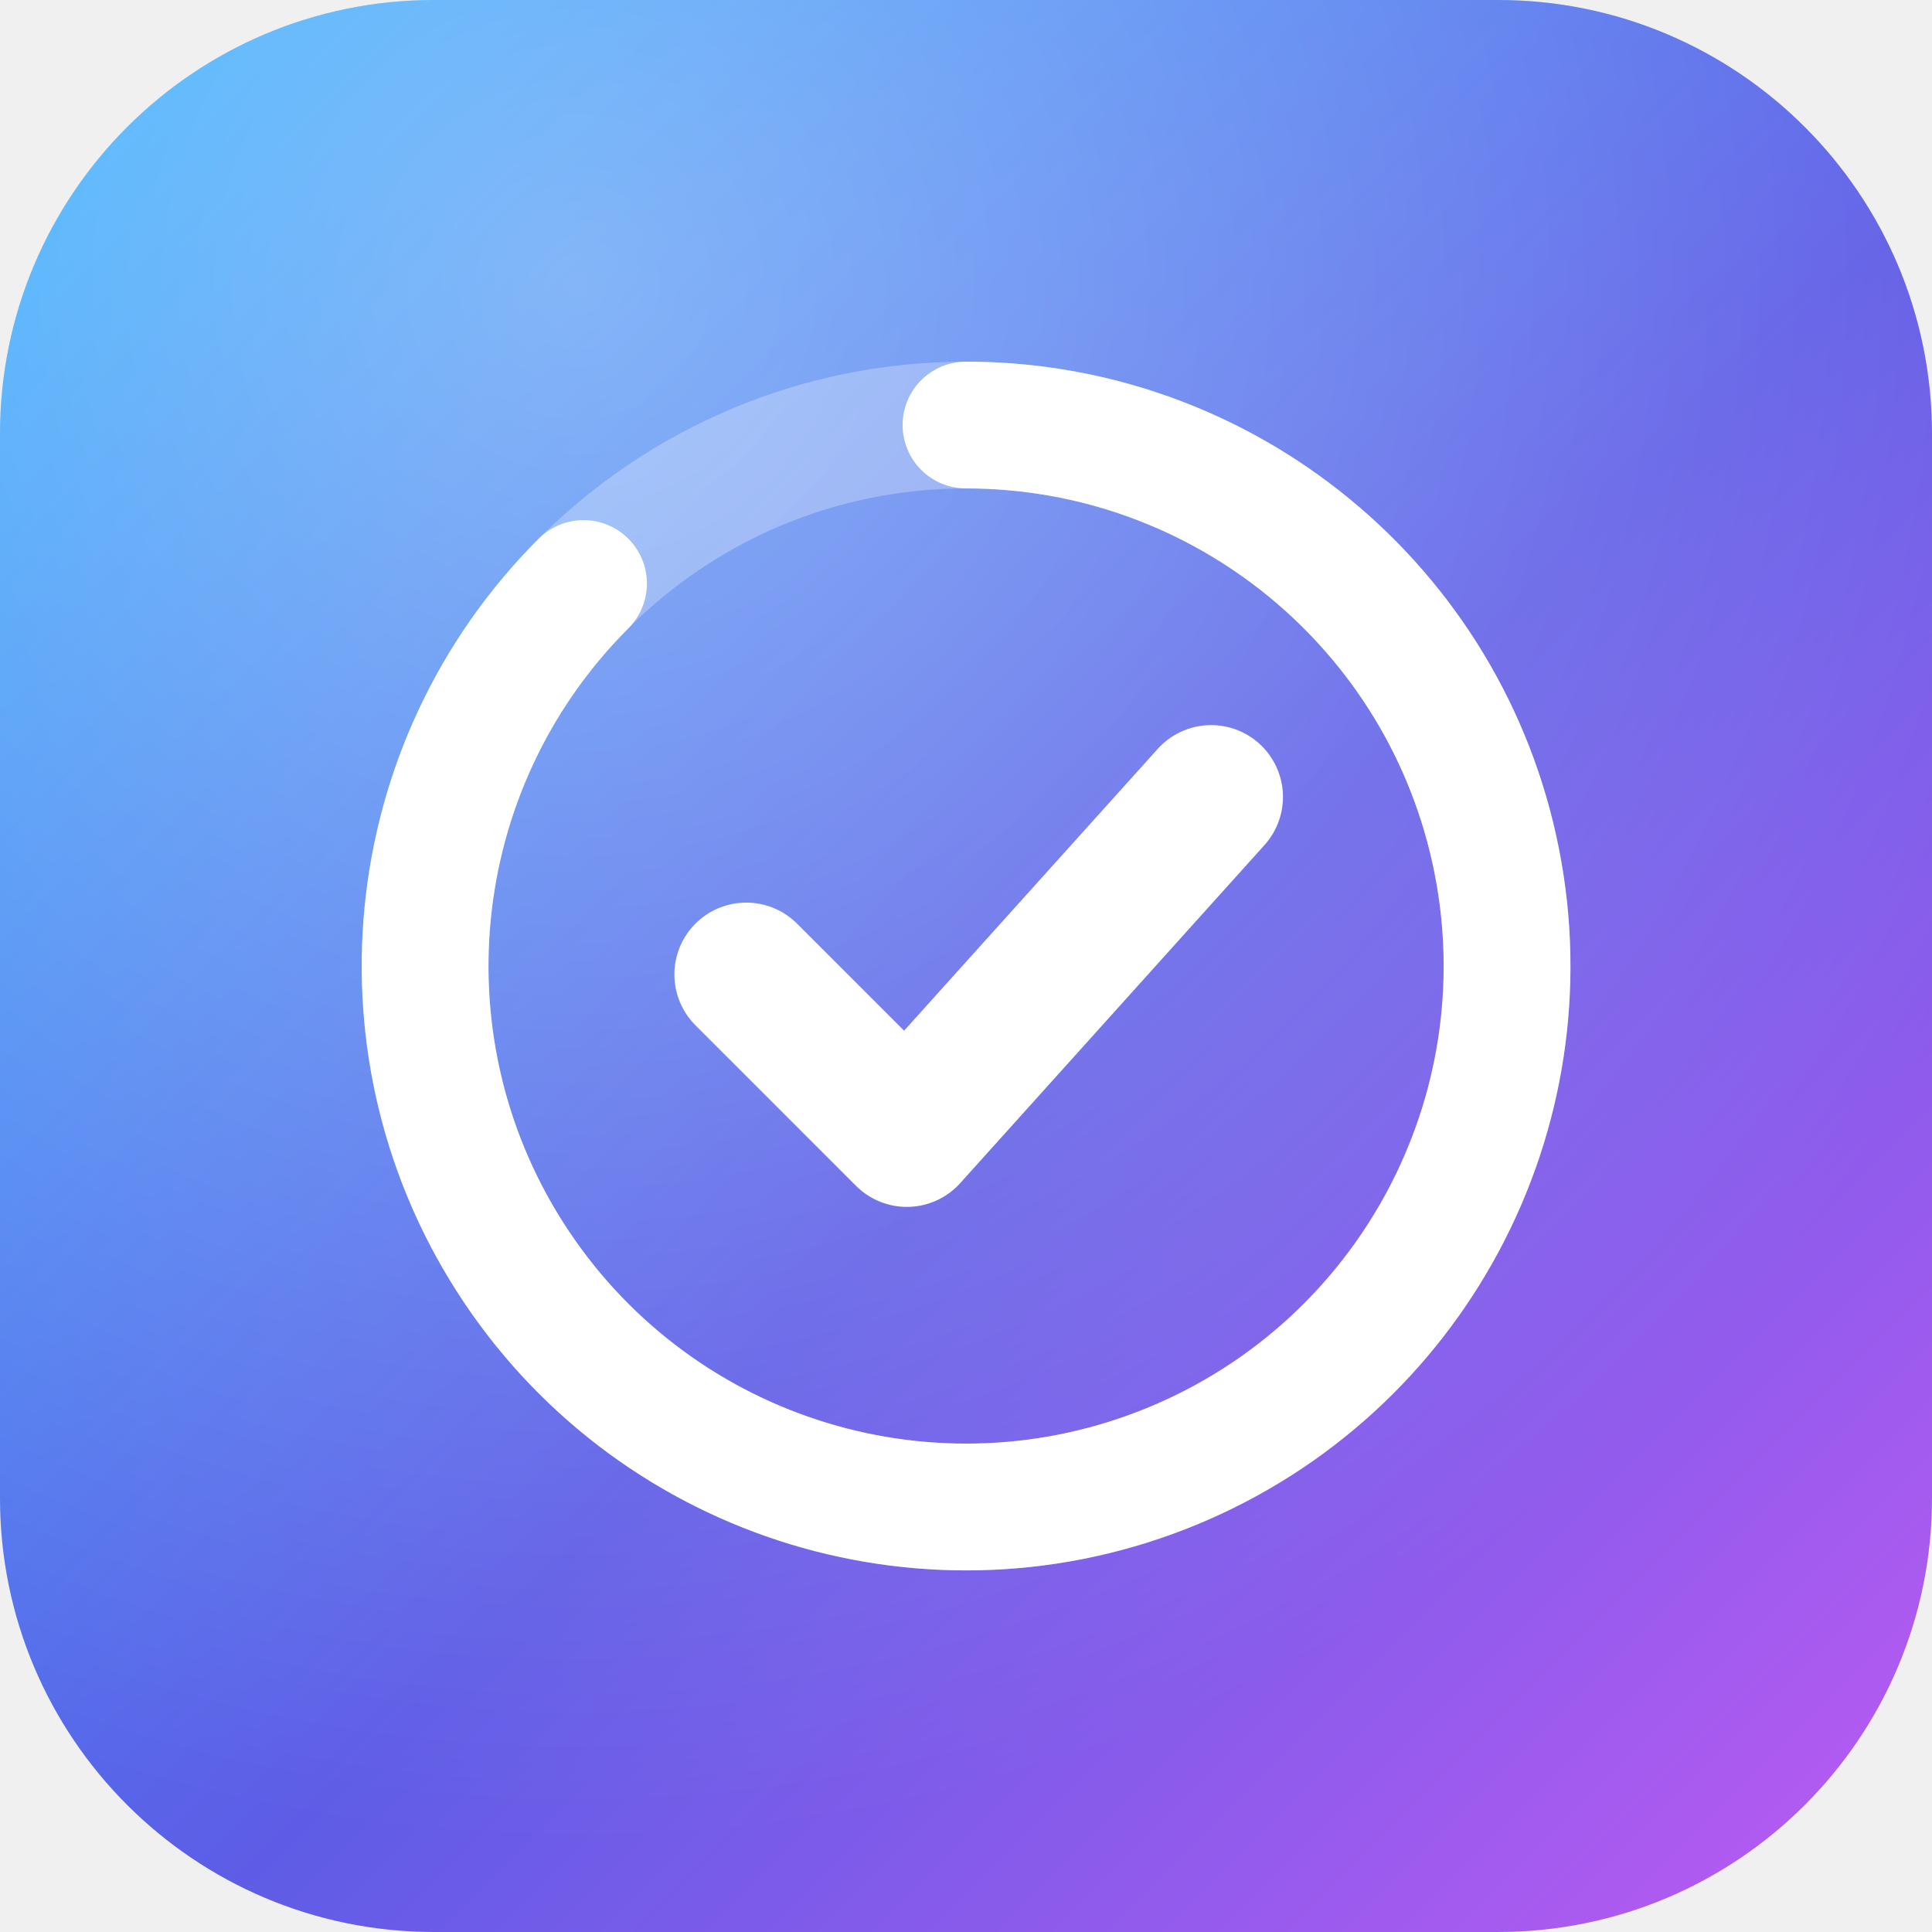
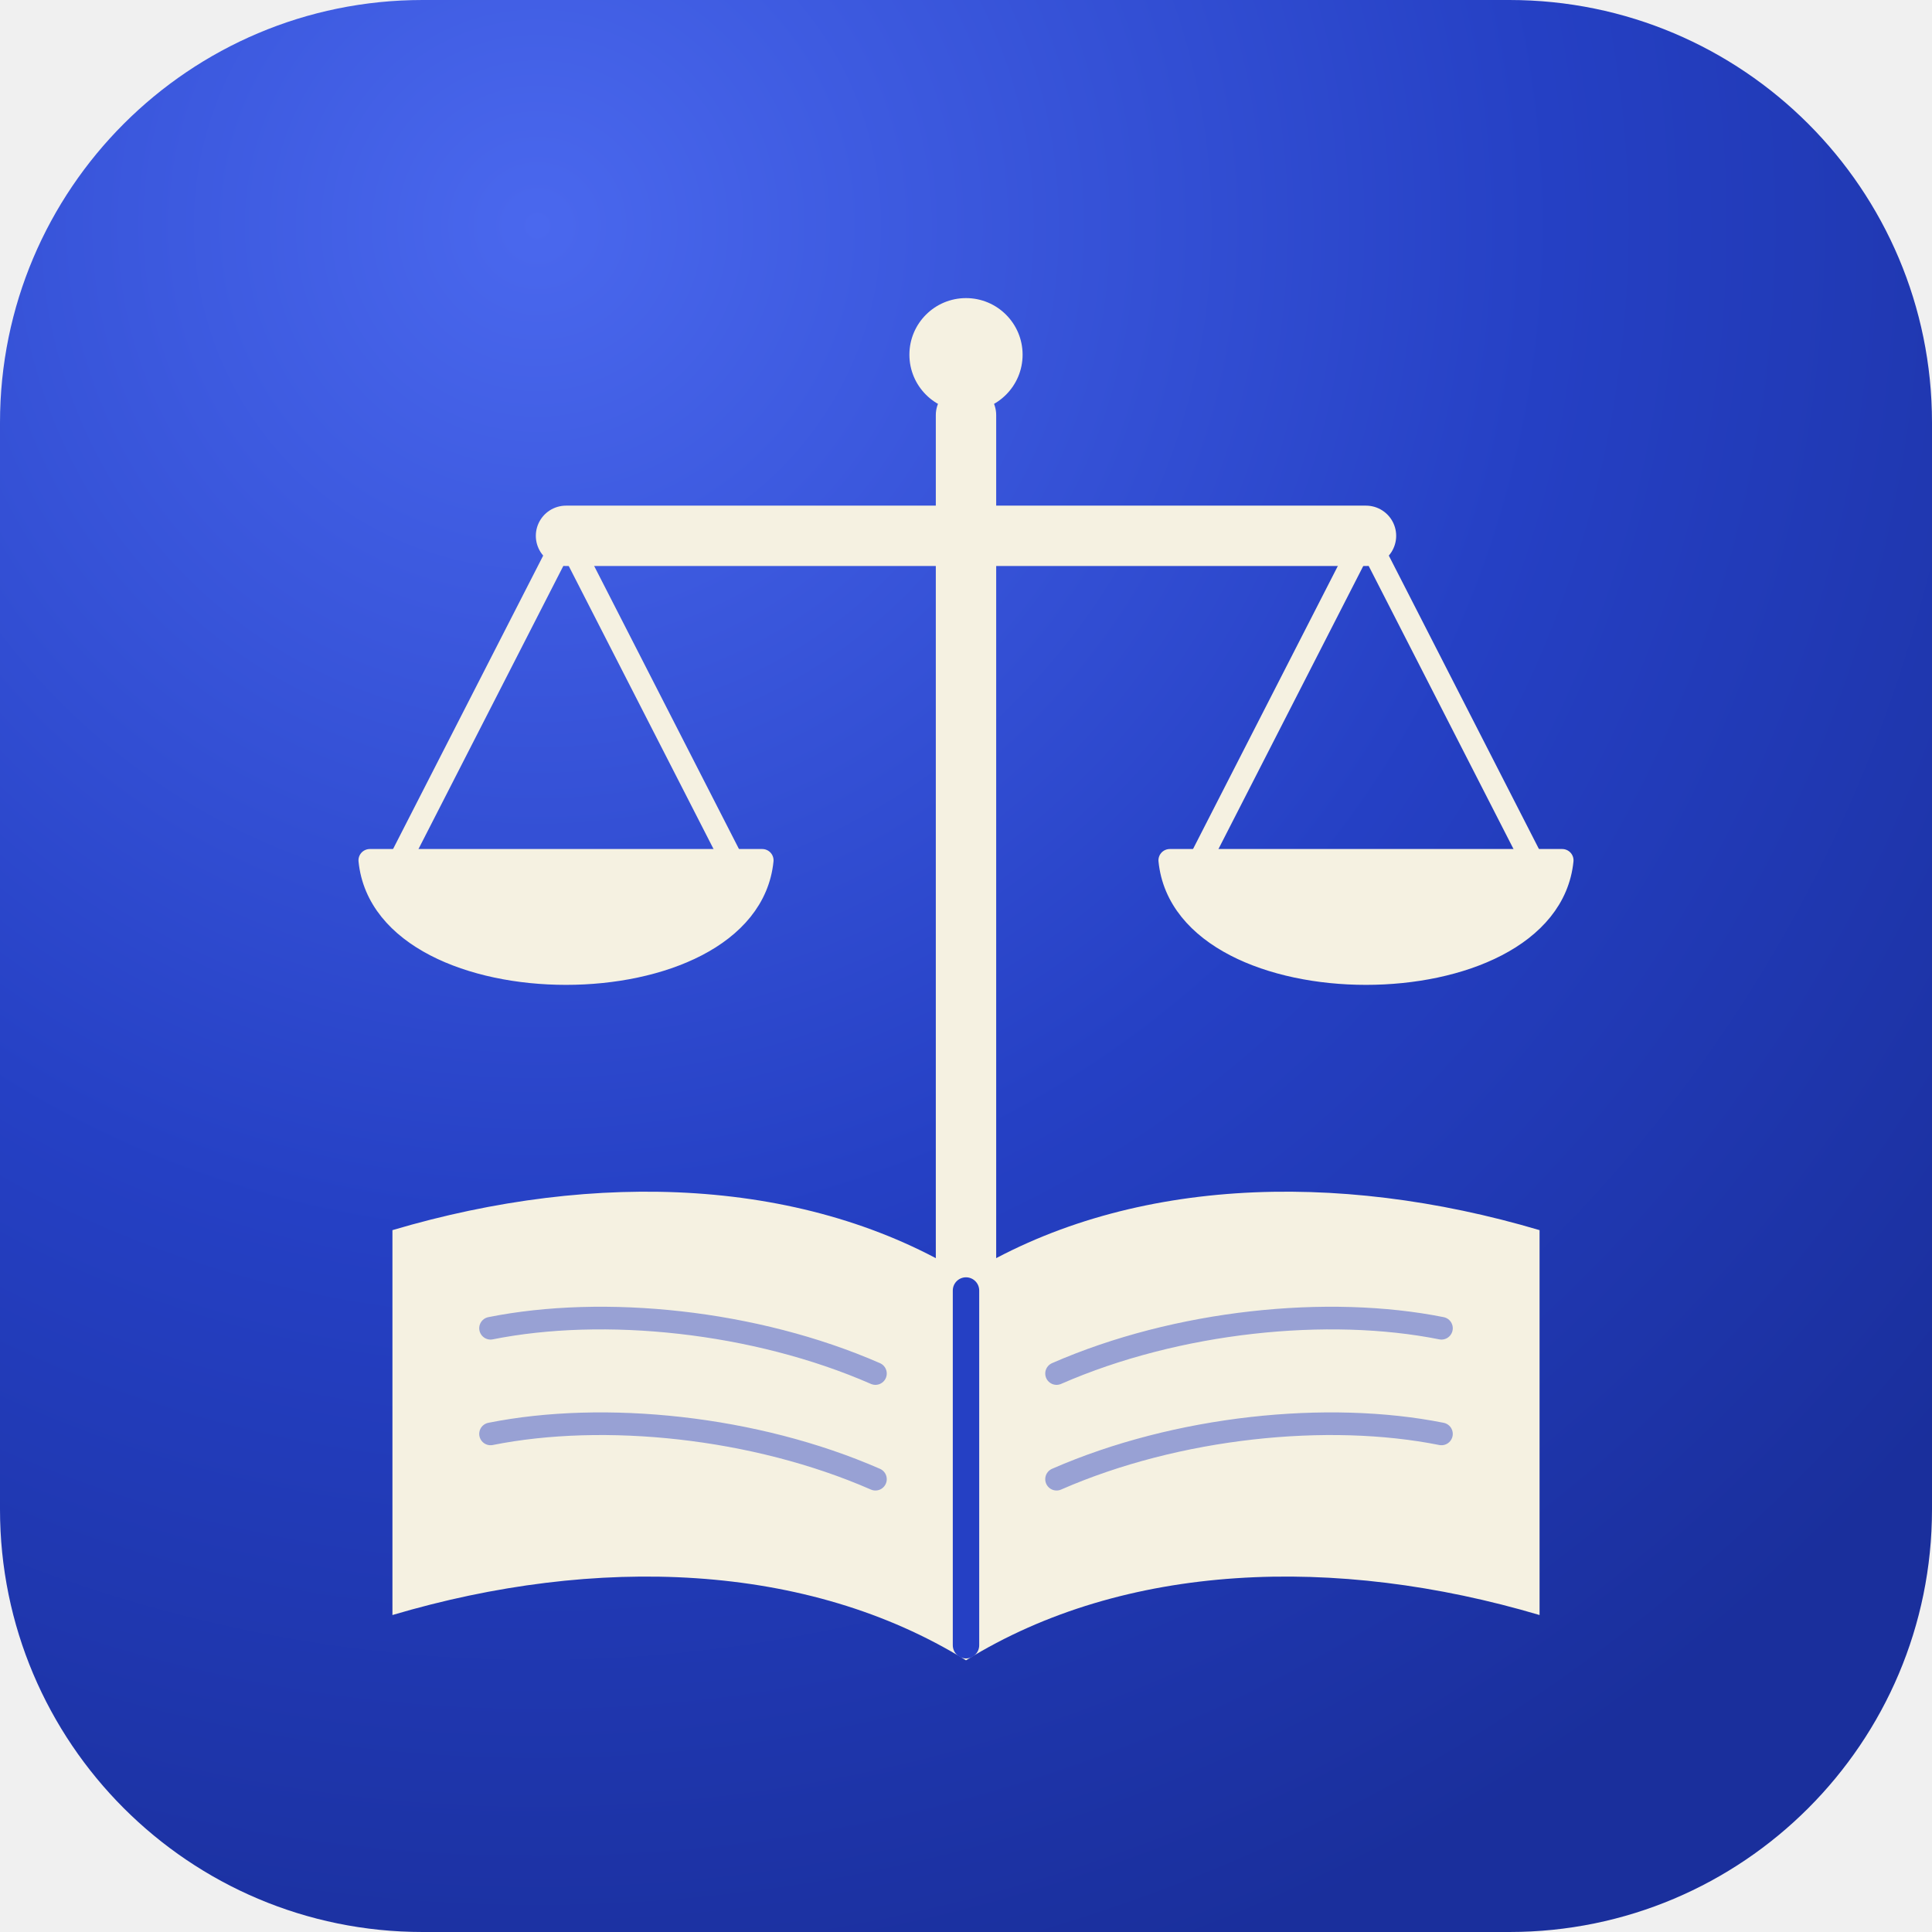
<svg xmlns="http://www.w3.org/2000/svg" viewBox="0 0 512 512">
  <defs>
-     <linearGradient id="g" x1="0" y1="0" x2="1" y2="1">
-       <stop offset="0" stop-color="#2bb0ff" />
-       <stop offset=".55" stop-color="#5e5ce6" />
-       <stop offset="1" stop-color="#bf5af2" />
-     </linearGradient>
-     <radialGradient id="h" cx=".3" cy=".15" r=".8">
-       <stop offset="0" stop-color="#fff" stop-opacity=".35" />
-       <stop offset="1" stop-color="#fff" stop-opacity="0" />
+     <radialGradient id="h" cx=".28" cy=".12" r=".95">
+       <stop offset="0" stop-color="#4a68ee" />
+       <stop offset=".55" stop-color="#2540c4" />
+       <stop offset="1" stop-color="#1a2f9c" />
    </radialGradient>
  </defs>
-   <rect width="512" height="512" rx="115" fill="url(#g)" />
-   <rect width="512" height="512" rx="115" fill="url(#h)" />
-   <g transform="translate(256 256) scale(1.12) translate(-256 -256)" fill="none" stroke="#fff" stroke-linecap="round" stroke-linejoin="round">
-     <circle cx="256" cy="256" r="128" stroke-width="30" stroke-opacity=".28" />
-     <path d="M256 128a128 128 0 1 1-90.5 37.5" stroke-width="30" />
-     <path d="M204 258l38 38 72-80" stroke-width="34" />
+   <rect width="512" height="512" rx="112" fill="url(#h)" />
+   <g transform="translate(256 257) scale(1.0) translate(-256 -257)" fill="none" stroke="#f5f1e1" stroke-linecap="round" stroke-linejoin="round">
+     <circle cx="256" cy="94" r="15" fill="#f5f1e1" stroke="none" />
+     <path d="M256 110 V340" stroke-width="16" />
+     <path d="M150 142 H362" stroke-width="16" />
+     <path d="M150 142 L106 228 M150 142 L194 228 M362 142 L318 228 M362 142 L406 228" stroke-width="6" />
+     <path d="M98 228 H202 C198 268 102 268 98 228Z M310 228 H414 C410 268 314 268 310 228Z" fill="#f5f1e1" stroke-width="6" />
+     <path d="M256 338 C214 312 158 310 104 326 V428 C158 412 214 414 256 440 C298 414 354 412 408 428 V326 C354 310 298 312 256 338Z" fill="#f5f1e1" stroke="none" />
+     <path d="M256 342 V436" stroke="#2540c4" stroke-width="7" />
+     <path d="M130 352 C160 346 200 350 232 364 M130 380 C160 374 200 378 232 392 M382 352 C352 346 312 350 280 364 M382 380 C352 374 312 378 280 392" stroke="#2540c4" stroke-width="6" opacity=".45" />
  </g>
</svg>
